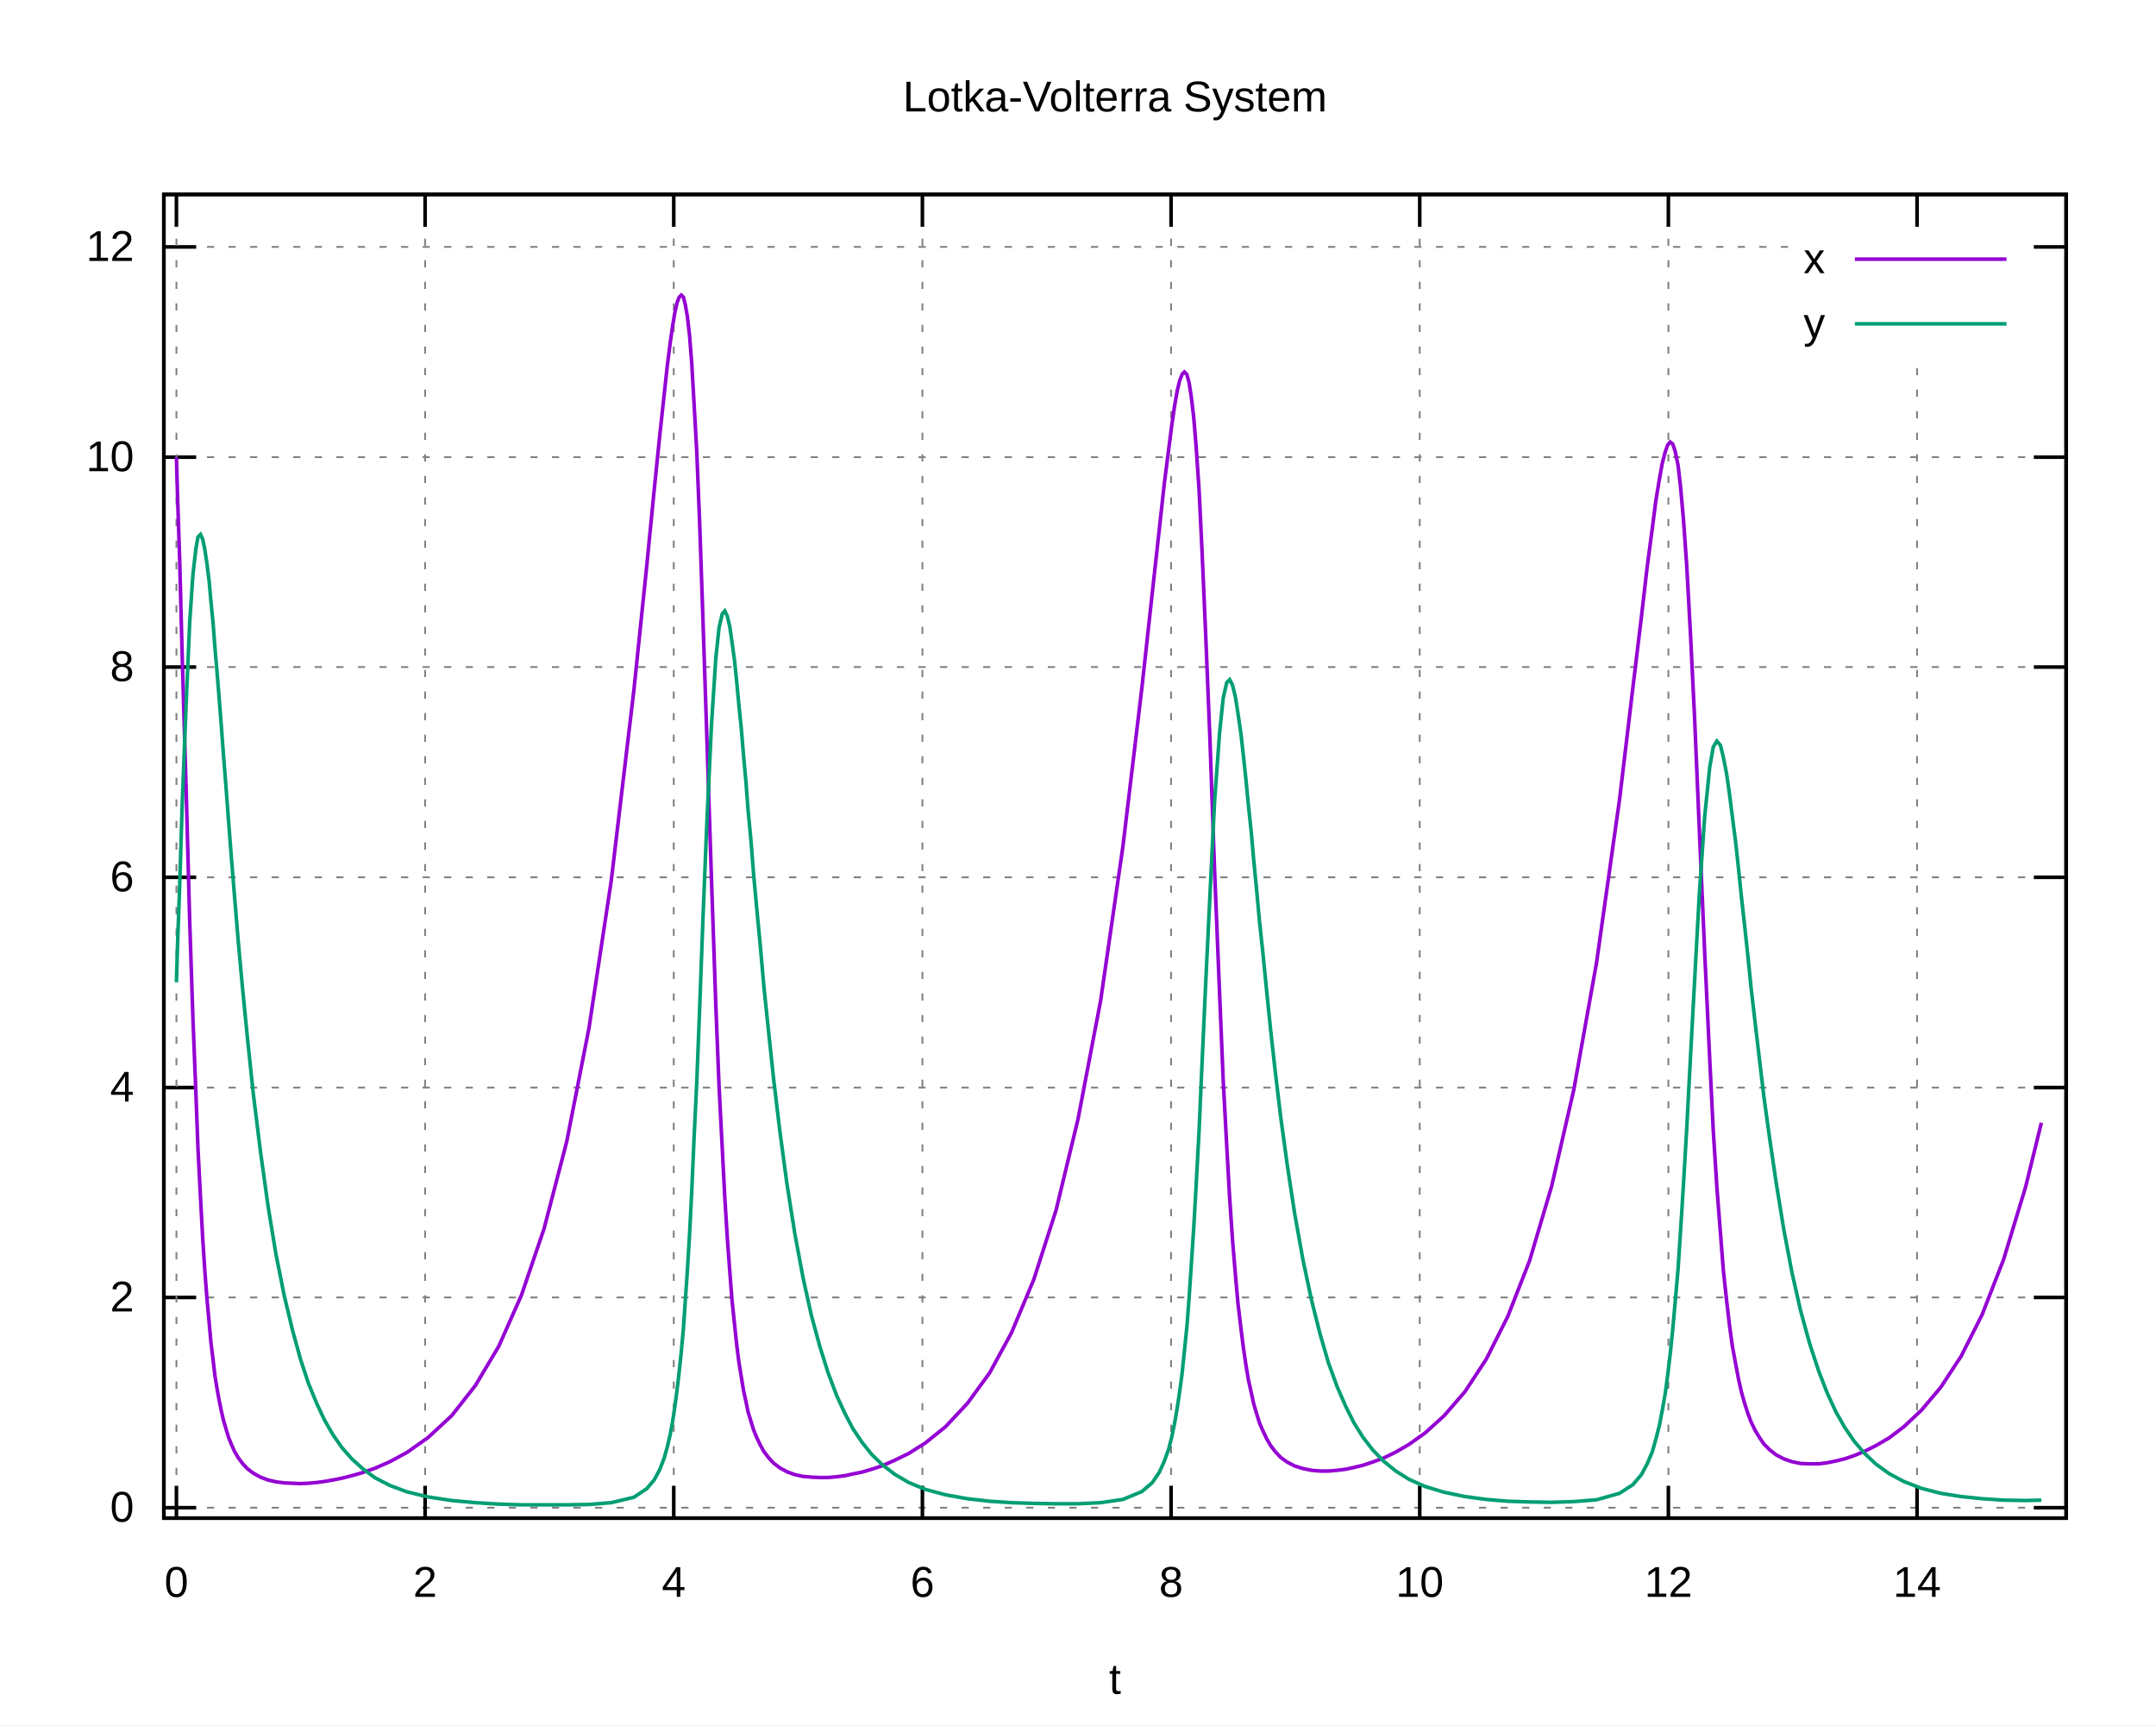
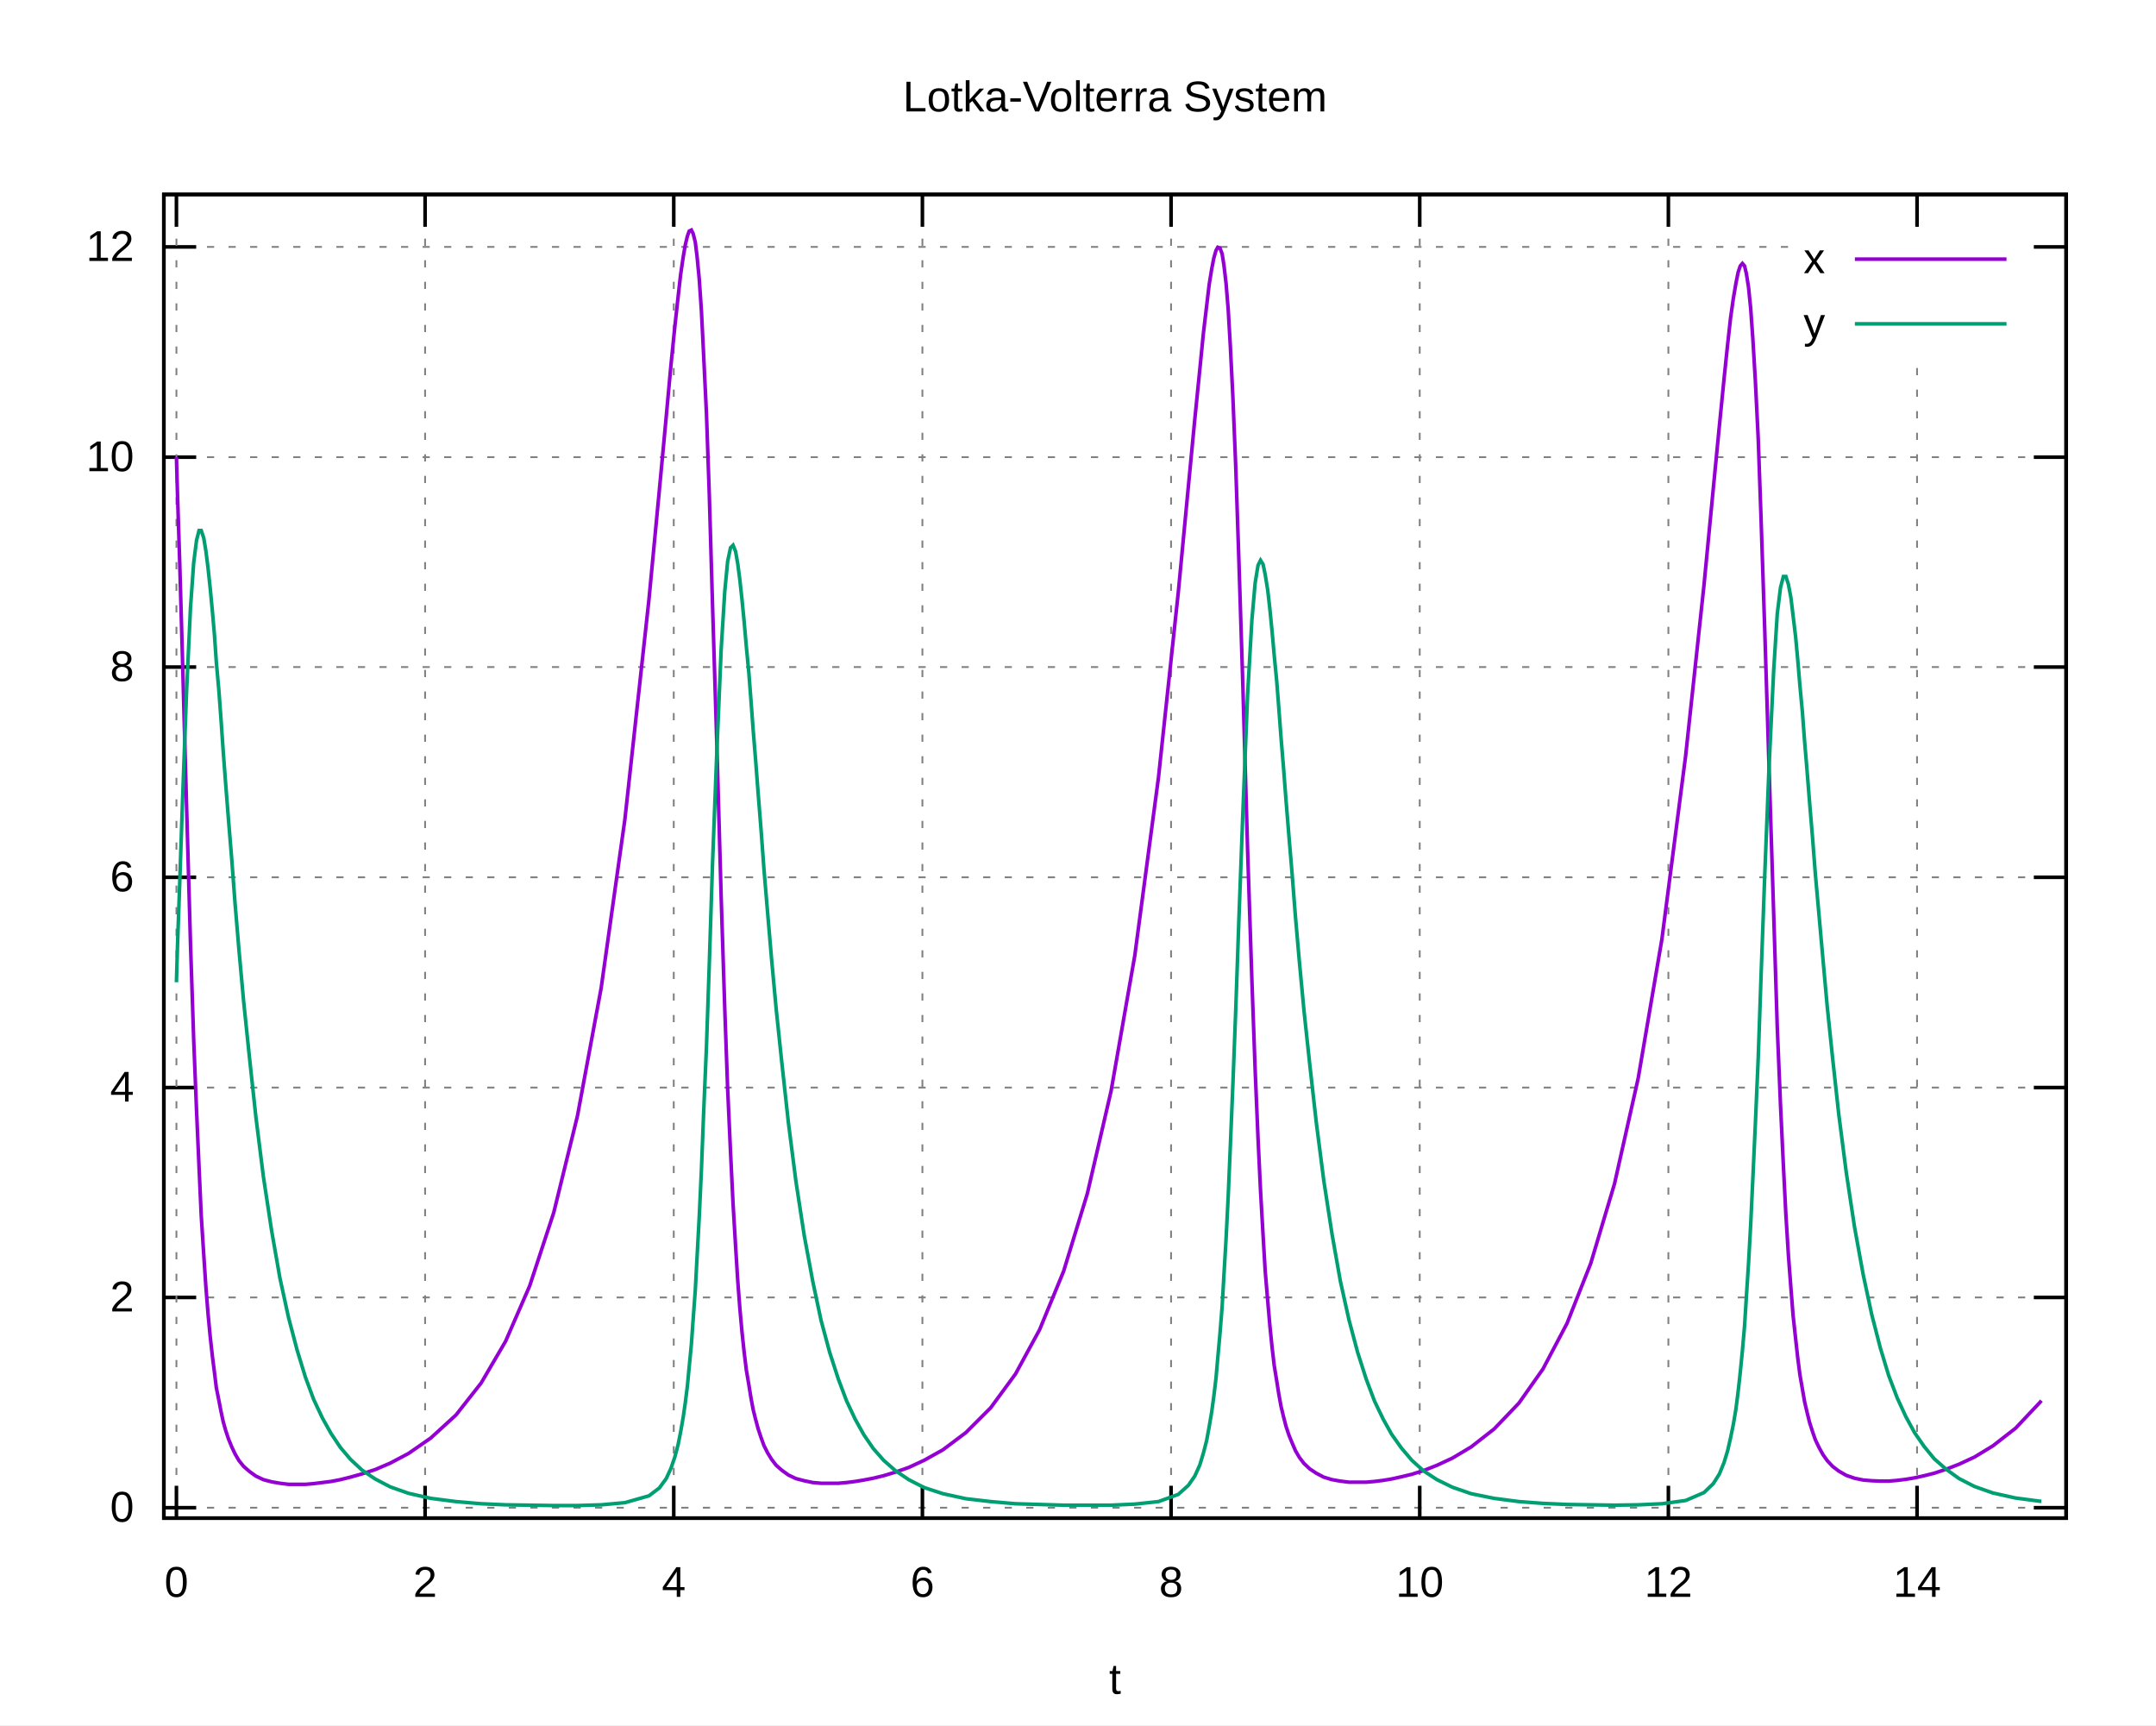
<svg xmlns="http://www.w3.org/2000/svg" xmlns:xlink="http://www.w3.org/1999/xlink" width="600" height="480" viewBox="0 0 600 480">
  <g id="gnuplot_canvas">
    <rect x="0" y="0" width="600" height="480" fill="#ffffff" />
    <defs>
      <circle id="gpDot" r="0.5" stroke-width="0.5" stroke="currentColor" />
      <path id="gpPt0" stroke-width="0.222" stroke="currentColor" d="M-1,0 h2 M0,-1 v2" />
      <path id="gpPt1" stroke-width="0.222" stroke="currentColor" d="M-1,-1 L1,1 M1,-1 L-1,1" />
      <path id="gpPt2" stroke-width="0.222" stroke="currentColor" d="M-1,0 L1,0 M0,-1 L0,1 M-1,-1 L1,1 M-1,1 L1,-1" />
      <rect id="gpPt3" stroke-width="0.222" stroke="currentColor" x="-1" y="-1" width="2" height="2" />
      <rect id="gpPt4" stroke-width="0.222" stroke="currentColor" fill="currentColor" x="-1" y="-1" width="2" height="2" />
      <circle id="gpPt5" stroke-width="0.222" stroke="currentColor" cx="0" cy="0" r="1" />
      <use xlink:href="#gpPt5" id="gpPt6" fill="currentColor" stroke="none" />
      <path id="gpPt7" stroke-width="0.222" stroke="currentColor" d="M0,-1.33 L-1.33,0.67 L1.33,0.67 z" />
      <use xlink:href="#gpPt7" id="gpPt8" fill="currentColor" stroke="none" />
      <use xlink:href="#gpPt7" id="gpPt9" stroke="currentColor" transform="rotate(180)" />
      <use xlink:href="#gpPt9" id="gpPt10" fill="currentColor" stroke="none" />
      <use xlink:href="#gpPt3" id="gpPt11" stroke="currentColor" transform="rotate(45)" />
      <use xlink:href="#gpPt11" id="gpPt12" fill="currentColor" stroke="none" />
      <path id="gpPt13" stroke-width="0.222" stroke="currentColor" d="M0,1.330 L1.265,0.411 L0.782,-1.067 L-0.782,-1.076 L-1.265,0.411 z" />
      <use xlink:href="#gpPt13" id="gpPt14" fill="currentColor" stroke="none" />
      <filter id="textbox" filterUnits="objectBoundingBox" x="0" y="0" height="1" width="1">
        <feFlood flood-color="#FFFFFF" flood-opacity="1" result="bgnd" />
        <feComposite in="SourceGraphic" in2="bgnd" operator="atop" />
      </filter>
      <filter id="greybox" filterUnits="objectBoundingBox" x="0" y="0" height="1" width="1">
        <feFlood flood-color="lightgrey" flood-opacity="1" result="grey" />
        <feComposite in="SourceGraphic" in2="grey" operator="atop" />
      </filter>
    </defs>
    <g fill="none" color="#FFFFFF" stroke="currentColor" stroke-width="1.00" stroke-linecap="butt" stroke-linejoin="miter">
</g>
    <g fill="none" color="black" stroke="currentColor" stroke-width="1.00" stroke-linecap="butt" stroke-linejoin="miter">
</g>
    <g fill="none" color="black" stroke="black" stroke-width="0.50" stroke-linecap="butt" stroke-linejoin="miter">
</g>
    <g fill="none" color="gray" stroke="currentColor" stroke-width="0.50" stroke-linecap="butt" stroke-linejoin="miter">
      <path stroke="gray" stroke-dasharray="2,4" class="gridline" d="M45.6,419.5 L575.0,419.5  " />
    </g>
    <g fill="none" color="gray" stroke="gray" stroke-width="1.00" stroke-linecap="butt" stroke-linejoin="miter">
</g>
    <g fill="none" color="black" stroke="currentColor" stroke-width="1.00" stroke-linecap="butt" stroke-linejoin="miter">
      <path stroke="black" d="M45.6,419.5 L54.6,419.5 M575.0,419.5 L566.0,419.5  " />
      <g transform="translate(37.3,423.4)" stroke="none" fill="black" font-family="Arial" font-size="12.00" text-anchor="end">
        <text>
          <tspan font-family="Arial"> 0</tspan>
        </text>
      </g>
    </g>
    <g fill="none" color="black" stroke="currentColor" stroke-width="1.00" stroke-linecap="butt" stroke-linejoin="miter">
</g>
    <g fill="none" color="black" stroke="black" stroke-width="0.50" stroke-linecap="butt" stroke-linejoin="miter">
</g>
    <g fill="none" color="gray" stroke="currentColor" stroke-width="0.50" stroke-linecap="butt" stroke-linejoin="miter">
      <path stroke="gray" stroke-dasharray="2,4" class="gridline" d="M45.6,361.0 L575.0,361.0  " />
    </g>
    <g fill="none" color="gray" stroke="gray" stroke-width="1.00" stroke-linecap="butt" stroke-linejoin="miter">
</g>
    <g fill="none" color="black" stroke="currentColor" stroke-width="1.00" stroke-linecap="butt" stroke-linejoin="miter">
      <path stroke="black" d="M45.6,361.0 L54.6,361.0 M575.0,361.0 L566.0,361.0  " />
      <g transform="translate(37.3,364.9)" stroke="none" fill="black" font-family="Arial" font-size="12.00" text-anchor="end">
        <text>
          <tspan font-family="Arial"> 2</tspan>
        </text>
      </g>
    </g>
    <g fill="none" color="black" stroke="currentColor" stroke-width="1.00" stroke-linecap="butt" stroke-linejoin="miter">
</g>
    <g fill="none" color="black" stroke="black" stroke-width="0.50" stroke-linecap="butt" stroke-linejoin="miter">
</g>
    <g fill="none" color="gray" stroke="currentColor" stroke-width="0.50" stroke-linecap="butt" stroke-linejoin="miter">
      <path stroke="gray" stroke-dasharray="2,4" class="gridline" d="M45.6,302.6 L575.0,302.6  " />
    </g>
    <g fill="none" color="gray" stroke="gray" stroke-width="1.00" stroke-linecap="butt" stroke-linejoin="miter">
</g>
    <g fill="none" color="black" stroke="currentColor" stroke-width="1.00" stroke-linecap="butt" stroke-linejoin="miter">
      <path stroke="black" d="M45.6,302.6 L54.6,302.6 M575.0,302.6 L566.0,302.6  " />
      <g transform="translate(37.3,306.5)" stroke="none" fill="black" font-family="Arial" font-size="12.00" text-anchor="end">
        <text>
          <tspan font-family="Arial"> 4</tspan>
        </text>
      </g>
    </g>
    <g fill="none" color="black" stroke="currentColor" stroke-width="1.00" stroke-linecap="butt" stroke-linejoin="miter">
</g>
    <g fill="none" color="black" stroke="black" stroke-width="0.50" stroke-linecap="butt" stroke-linejoin="miter">
</g>
    <g fill="none" color="gray" stroke="currentColor" stroke-width="0.50" stroke-linecap="butt" stroke-linejoin="miter">
      <path stroke="gray" stroke-dasharray="2,4" class="gridline" d="M45.6,244.1 L575.0,244.1  " />
    </g>
    <g fill="none" color="gray" stroke="gray" stroke-width="1.00" stroke-linecap="butt" stroke-linejoin="miter">
</g>
    <g fill="none" color="black" stroke="currentColor" stroke-width="1.00" stroke-linecap="butt" stroke-linejoin="miter">
      <path stroke="black" d="M45.6,244.1 L54.6,244.1 M575.0,244.1 L566.0,244.1  " />
      <g transform="translate(37.3,248.0)" stroke="none" fill="black" font-family="Arial" font-size="12.00" text-anchor="end">
        <text>
          <tspan font-family="Arial"> 6</tspan>
        </text>
      </g>
    </g>
    <g fill="none" color="black" stroke="currentColor" stroke-width="1.00" stroke-linecap="butt" stroke-linejoin="miter">
</g>
    <g fill="none" color="black" stroke="black" stroke-width="0.50" stroke-linecap="butt" stroke-linejoin="miter">
</g>
    <g fill="none" color="gray" stroke="currentColor" stroke-width="0.50" stroke-linecap="butt" stroke-linejoin="miter">
      <path stroke="gray" stroke-dasharray="2,4" class="gridline" d="M45.6,185.6 L575.0,185.6  " />
    </g>
    <g fill="none" color="gray" stroke="gray" stroke-width="1.00" stroke-linecap="butt" stroke-linejoin="miter">
</g>
    <g fill="none" color="black" stroke="currentColor" stroke-width="1.00" stroke-linecap="butt" stroke-linejoin="miter">
      <path stroke="black" d="M45.6,185.6 L54.6,185.6 M575.0,185.6 L566.0,185.6  " />
      <g transform="translate(37.3,189.5)" stroke="none" fill="black" font-family="Arial" font-size="12.00" text-anchor="end">
        <text>
          <tspan font-family="Arial"> 8</tspan>
        </text>
      </g>
    </g>
    <g fill="none" color="black" stroke="currentColor" stroke-width="1.00" stroke-linecap="butt" stroke-linejoin="miter">
</g>
    <g fill="none" color="black" stroke="black" stroke-width="0.50" stroke-linecap="butt" stroke-linejoin="miter">
</g>
    <g fill="none" color="gray" stroke="currentColor" stroke-width="0.50" stroke-linecap="butt" stroke-linejoin="miter">
      <path stroke="gray" stroke-dasharray="2,4" class="gridline" d="M45.6,127.2 L575.0,127.2  " />
    </g>
    <g fill="none" color="gray" stroke="gray" stroke-width="1.00" stroke-linecap="butt" stroke-linejoin="miter">
</g>
    <g fill="none" color="black" stroke="currentColor" stroke-width="1.00" stroke-linecap="butt" stroke-linejoin="miter">
      <path stroke="black" d="M45.6,127.2 L54.6,127.2 M575.0,127.2 L566.0,127.2  " />
      <g transform="translate(37.3,131.1)" stroke="none" fill="black" font-family="Arial" font-size="12.00" text-anchor="end">
        <text>
          <tspan font-family="Arial"> 10</tspan>
        </text>
      </g>
    </g>
    <g fill="none" color="black" stroke="currentColor" stroke-width="1.00" stroke-linecap="butt" stroke-linejoin="miter">
</g>
    <g fill="none" color="black" stroke="black" stroke-width="0.50" stroke-linecap="butt" stroke-linejoin="miter">
</g>
    <g fill="none" color="gray" stroke="currentColor" stroke-width="0.50" stroke-linecap="butt" stroke-linejoin="miter">
      <path stroke="gray" stroke-dasharray="2,4" class="gridline" d="M45.6,68.7 L499.6,68.7 M566.7,68.7 L575.0,68.7  " />
    </g>
    <g fill="none" color="gray" stroke="gray" stroke-width="1.00" stroke-linecap="butt" stroke-linejoin="miter">
</g>
    <g fill="none" color="black" stroke="currentColor" stroke-width="1.00" stroke-linecap="butt" stroke-linejoin="miter">
      <path stroke="black" d="M45.6,68.7 L54.6,68.7 M575.0,68.7 L566.0,68.7  " />
      <g transform="translate(37.3,72.6)" stroke="none" fill="black" font-family="Arial" font-size="12.00" text-anchor="end">
        <text>
          <tspan font-family="Arial"> 12</tspan>
        </text>
      </g>
    </g>
    <g fill="none" color="black" stroke="currentColor" stroke-width="1.00" stroke-linecap="butt" stroke-linejoin="miter">
</g>
    <g fill="none" color="black" stroke="black" stroke-width="0.50" stroke-linecap="butt" stroke-linejoin="miter">
</g>
    <g fill="none" color="gray" stroke="currentColor" stroke-width="0.50" stroke-linecap="butt" stroke-linejoin="miter">
      <path stroke="gray" stroke-dasharray="2,4" class="gridline" d="M49.1,422.4 L49.1,54.1  " />
    </g>
    <g fill="none" color="gray" stroke="gray" stroke-width="1.00" stroke-linecap="butt" stroke-linejoin="miter">
</g>
    <g fill="none" color="black" stroke="currentColor" stroke-width="1.00" stroke-linecap="butt" stroke-linejoin="miter">
      <path stroke="black" d="M49.1,422.4 L49.1,413.4 M49.1,54.1 L49.1,63.1  " />
      <g transform="translate(49.1,444.3)" stroke="none" fill="black" font-family="Arial" font-size="12.00" text-anchor="middle">
        <text>
          <tspan font-family="Arial"> 0</tspan>
        </text>
      </g>
    </g>
    <g fill="none" color="black" stroke="currentColor" stroke-width="1.00" stroke-linecap="butt" stroke-linejoin="miter">
</g>
    <g fill="none" color="black" stroke="black" stroke-width="0.50" stroke-linecap="butt" stroke-linejoin="miter">
</g>
    <g fill="none" color="gray" stroke="currentColor" stroke-width="0.50" stroke-linecap="butt" stroke-linejoin="miter">
      <path stroke="gray" stroke-dasharray="2,4" class="gridline" d="M118.3,422.4 L118.3,54.1  " />
    </g>
    <g fill="none" color="gray" stroke="gray" stroke-width="1.00" stroke-linecap="butt" stroke-linejoin="miter">
</g>
    <g fill="none" color="black" stroke="currentColor" stroke-width="1.00" stroke-linecap="butt" stroke-linejoin="miter">
      <path stroke="black" d="M118.3,422.4 L118.3,413.4 M118.3,54.1 L118.3,63.1  " />
      <g transform="translate(118.3,444.3)" stroke="none" fill="black" font-family="Arial" font-size="12.00" text-anchor="middle">
        <text>
          <tspan font-family="Arial"> 2</tspan>
        </text>
      </g>
    </g>
    <g fill="none" color="black" stroke="currentColor" stroke-width="1.00" stroke-linecap="butt" stroke-linejoin="miter">
</g>
    <g fill="none" color="black" stroke="black" stroke-width="0.50" stroke-linecap="butt" stroke-linejoin="miter">
</g>
    <g fill="none" color="gray" stroke="currentColor" stroke-width="0.50" stroke-linecap="butt" stroke-linejoin="miter">
      <path stroke="gray" stroke-dasharray="2,4" class="gridline" d="M187.5,422.4 L187.5,54.1  " />
    </g>
    <g fill="none" color="gray" stroke="gray" stroke-width="1.00" stroke-linecap="butt" stroke-linejoin="miter">
</g>
    <g fill="none" color="black" stroke="currentColor" stroke-width="1.00" stroke-linecap="butt" stroke-linejoin="miter">
      <path stroke="black" d="M187.5,422.4 L187.5,413.4 M187.5,54.1 L187.5,63.1  " />
      <g transform="translate(187.5,444.3)" stroke="none" fill="black" font-family="Arial" font-size="12.00" text-anchor="middle">
        <text>
          <tspan font-family="Arial"> 4</tspan>
        </text>
      </g>
    </g>
    <g fill="none" color="black" stroke="currentColor" stroke-width="1.00" stroke-linecap="butt" stroke-linejoin="miter">
</g>
    <g fill="none" color="black" stroke="black" stroke-width="0.50" stroke-linecap="butt" stroke-linejoin="miter">
</g>
    <g fill="none" color="gray" stroke="currentColor" stroke-width="0.50" stroke-linecap="butt" stroke-linejoin="miter">
      <path stroke="gray" stroke-dasharray="2,4" class="gridline" d="M256.7,422.4 L256.7,54.1  " />
    </g>
    <g fill="none" color="gray" stroke="gray" stroke-width="1.00" stroke-linecap="butt" stroke-linejoin="miter">
</g>
    <g fill="none" color="black" stroke="currentColor" stroke-width="1.00" stroke-linecap="butt" stroke-linejoin="miter">
      <path stroke="black" d="M256.7,422.4 L256.7,413.4 M256.7,54.1 L256.7,63.1  " />
      <g transform="translate(256.7,444.3)" stroke="none" fill="black" font-family="Arial" font-size="12.00" text-anchor="middle">
        <text>
          <tspan font-family="Arial"> 6</tspan>
        </text>
      </g>
    </g>
    <g fill="none" color="black" stroke="currentColor" stroke-width="1.00" stroke-linecap="butt" stroke-linejoin="miter">
</g>
    <g fill="none" color="black" stroke="black" stroke-width="0.50" stroke-linecap="butt" stroke-linejoin="miter">
</g>
    <g fill="none" color="gray" stroke="currentColor" stroke-width="0.50" stroke-linecap="butt" stroke-linejoin="miter">
      <path stroke="gray" stroke-dasharray="2,4" class="gridline" d="M325.9,422.4 L325.9,54.1  " />
    </g>
    <g fill="none" color="gray" stroke="gray" stroke-width="1.00" stroke-linecap="butt" stroke-linejoin="miter">
</g>
    <g fill="none" color="black" stroke="currentColor" stroke-width="1.00" stroke-linecap="butt" stroke-linejoin="miter">
      <path stroke="black" d="M325.9,422.4 L325.9,413.4 M325.9,54.1 L325.9,63.1  " />
      <g transform="translate(325.9,444.3)" stroke="none" fill="black" font-family="Arial" font-size="12.00" text-anchor="middle">
        <text>
          <tspan font-family="Arial"> 8</tspan>
        </text>
      </g>
    </g>
    <g fill="none" color="black" stroke="currentColor" stroke-width="1.00" stroke-linecap="butt" stroke-linejoin="miter">
</g>
    <g fill="none" color="black" stroke="black" stroke-width="0.50" stroke-linecap="butt" stroke-linejoin="miter">
</g>
    <g fill="none" color="gray" stroke="currentColor" stroke-width="0.50" stroke-linecap="butt" stroke-linejoin="miter">
      <path stroke="gray" stroke-dasharray="2,4" class="gridline" d="M395.1,422.4 L395.1,54.1  " />
    </g>
    <g fill="none" color="gray" stroke="gray" stroke-width="1.00" stroke-linecap="butt" stroke-linejoin="miter">
</g>
    <g fill="none" color="black" stroke="currentColor" stroke-width="1.00" stroke-linecap="butt" stroke-linejoin="miter">
      <path stroke="black" d="M395.1,422.4 L395.1,413.4 M395.1,54.1 L395.1,63.1  " />
      <g transform="translate(395.1,444.3)" stroke="none" fill="black" font-family="Arial" font-size="12.00" text-anchor="middle">
        <text>
          <tspan font-family="Arial"> 10</tspan>
        </text>
      </g>
    </g>
    <g fill="none" color="black" stroke="currentColor" stroke-width="1.00" stroke-linecap="butt" stroke-linejoin="miter">
</g>
    <g fill="none" color="black" stroke="black" stroke-width="0.50" stroke-linecap="butt" stroke-linejoin="miter">
</g>
    <g fill="none" color="gray" stroke="currentColor" stroke-width="0.50" stroke-linecap="butt" stroke-linejoin="miter">
      <path stroke="gray" stroke-dasharray="2,4" class="gridline" d="M464.3,422.4 L464.3,54.1  " />
    </g>
    <g fill="none" color="gray" stroke="gray" stroke-width="1.00" stroke-linecap="butt" stroke-linejoin="miter">
</g>
    <g fill="none" color="black" stroke="currentColor" stroke-width="1.00" stroke-linecap="butt" stroke-linejoin="miter">
      <path stroke="black" d="M464.3,422.4 L464.3,413.4 M464.3,54.1 L464.3,63.1  " />
      <g transform="translate(464.3,444.3)" stroke="none" fill="black" font-family="Arial" font-size="12.00" text-anchor="middle">
        <text>
          <tspan font-family="Arial"> 12</tspan>
        </text>
      </g>
    </g>
    <g fill="none" color="black" stroke="currentColor" stroke-width="1.00" stroke-linecap="butt" stroke-linejoin="miter">
</g>
    <g fill="none" color="black" stroke="black" stroke-width="0.50" stroke-linecap="butt" stroke-linejoin="miter">
</g>
    <g fill="none" color="gray" stroke="currentColor" stroke-width="0.50" stroke-linecap="butt" stroke-linejoin="miter">
      <path stroke="gray" stroke-dasharray="2,4" class="gridline" d="M533.5,422.4 L533.5,99.1 M533.5,63.1 L533.5,54.1  " />
    </g>
    <g fill="none" color="gray" stroke="gray" stroke-width="1.00" stroke-linecap="butt" stroke-linejoin="miter">
</g>
    <g fill="none" color="black" stroke="currentColor" stroke-width="1.00" stroke-linecap="butt" stroke-linejoin="miter">
      <path stroke="black" d="M533.5,422.4 L533.5,413.4 M533.5,54.1 L533.5,63.1  " />
      <g transform="translate(533.5,444.3)" stroke="none" fill="black" font-family="Arial" font-size="12.00" text-anchor="middle">
        <text>
          <tspan font-family="Arial"> 14</tspan>
        </text>
      </g>
    </g>
    <g fill="none" color="black" stroke="currentColor" stroke-width="1.00" stroke-linecap="butt" stroke-linejoin="miter">
</g>
    <g fill="none" color="black" stroke="currentColor" stroke-width="1.00" stroke-linecap="butt" stroke-linejoin="miter">
      <path stroke="black" d="M45.6,54.1 L45.6,422.4 L575.0,422.4 L575.0,54.1 L45.6,54.1 Z  " />
    </g>
    <g fill="none" color="black" stroke="currentColor" stroke-width="1.00" stroke-linecap="butt" stroke-linejoin="miter">
      <g transform="translate(10.0,238.3) rotate(270)" stroke="none" fill="black" font-family="Arial" font-size="12.00" text-anchor="middle">
        <text />
      </g>
    </g>
    <g fill="none" color="black" stroke="currentColor" stroke-width="1.00" stroke-linecap="butt" stroke-linejoin="miter">
      <g transform="translate(310.3,471.3)" stroke="none" fill="black" font-family="Arial" font-size="12.00" text-anchor="middle">
        <text>
          <tspan font-family="Arial">t </tspan>
        </text>
      </g>
    </g>
    <g fill="none" color="black" stroke="currentColor" stroke-width="1.00" stroke-linecap="butt" stroke-linejoin="miter">
      <g transform="translate(310.3,31.0)" stroke="none" fill="black" font-family="Arial" font-size="12.00" text-anchor="middle">
        <text>
          <tspan font-family="Arial">Lotka-Volterra System</tspan>
        </text>
      </g>
    </g>
    <g fill="none" color="black" stroke="currentColor" stroke-width="1.00" stroke-linecap="butt" stroke-linejoin="miter">
</g>
    <g id="gnuplot_plot_1">
      <g fill="none" color="black" stroke="currentColor" stroke-width="1.00" stroke-linecap="butt" stroke-linejoin="miter">
        <g transform="translate(507.9,76.0)" stroke="none" fill="black" font-family="Arial" font-size="12.00" text-anchor="end">
          <text>
            <tspan font-family="Arial">x</tspan>
          </text>
        </g>
      </g>
      <g fill="none" color="black" stroke="currentColor" stroke-width="1.00" stroke-linecap="butt" stroke-linejoin="miter">
-         <path stroke="rgb(148,   0, 211)" d="M516.2,72.1 L558.4,72.1 M49.1,127.2 L49.4,137.8 L50.0,155.7 L50.7,182.3 L51.8,219.6 L52.8,256.6   L53.7,283.7 L54.5,303.7 L55.1,319.7 L55.8,333.2 L56.4,344.4 L57.0,353.6 L57.6,361.4 L58.2,367.9   L58.7,373.5 L59.3,378.4 L59.8,382.7 L60.4,386.4 L61.0,389.7 L61.6,392.6 L62.2,395.2 L62.9,397.6   L63.6,399.9 L64.4,401.9 L65.3,403.9 L66.3,405.6 L67.5,407.2 L68.9,408.7 L70.5,409.9 L72.5,411.0   L74.6,411.8 L76.8,412.3 L79.1,412.6 L81.4,412.7 L83.6,412.8 L85.8,412.7 L88.1,412.5 L90.3,412.2   L92.6,411.8 L95.1,411.3 L97.9,410.6 L101.0,409.7 L104.4,408.5 L108.5,406.7 L113.3,404.1 L119.1,400.0   L125.7,393.9 L132.3,385.5 L138.8,374.6 L145.1,360.4 L151.4,341.9 L157.7,317.7 L163.9,286.1 L170.1,245.1   L176.4,192.1 L180.0,157.3 L182.1,135.9 L183.6,121.2 L184.8,110.1 L185.7,101.8 L186.5,95.5 L187.2,90.6   L187.8,87.0 L188.4,84.3 L189.0,82.7 L189.6,82.1 L190.2,82.7 L190.7,84.7 L191.3,88.1 L191.9,93.4   L192.5,101.0 L193.1,111.4 L193.9,125.6 L194.7,145.3 L195.6,171.6 L196.7,204.8 L198.0,244.7 L199.2,279.5   L200.1,302.1 L201.0,319.5 L201.7,333.1 L202.4,344.4 L203.1,353.8 L203.7,361.7 L204.4,368.3 L205.0,374.0   L205.6,378.8 L206.3,383.1 L206.9,386.8 L207.6,390.0 L208.2,392.9 L209.0,395.5 L209.7,397.8 L210.6,400.0   L211.6,402.1 L212.6,403.9 L213.9,405.6 L215.3,407.1 L217.0,408.4 L219.0,409.5 L221.2,410.3 L223.5,410.8   L225.8,411.0 L228.2,411.1 L230.5,411.1 L232.8,410.9 L235.1,410.6 L237.4,410.1 L239.9,409.6 L242.6,408.8   L245.6,407.8 L249.0,406.3 L252.9,404.4 L257.5,401.5 L263.1,397.0 L269.2,390.5 L275.4,382.0 L281.5,370.8   L287.7,356.0 L293.9,336.7 L300.0,311.4 L306.3,278.4 L312.5,235.5 L317.8,191.2 L320.7,164.7 L322.6,147.5   L324.0,134.7 L325.2,125.3 L326.1,118.3 L326.9,112.8 L327.6,108.8 L328.3,105.9 L329.0,104.1 L329.6,103.5   L330.3,104.2 L330.9,106.4 L331.5,110.2 L332.2,116.1 L332.9,124.6 L333.7,136.4 L334.5,152.9 L335.5,175.8   L336.7,205.2 L338.0,242.0 L339.4,276.4 L340.4,300.4 L341.4,319.0 L342.2,333.2 L343.0,345.0 L343.8,354.6   L344.5,362.5 L345.3,369.2 L346.0,374.8 L346.7,379.6 L347.4,383.8 L348.2,387.4 L348.9,390.6 L349.7,393.3   L350.5,395.9 L351.5,398.2 L352.5,400.3 L353.6,402.2 L354.9,403.9 L356.4,405.5 L358.2,406.8 L360.3,407.9   L362.6,408.6 L365.0,409.1 L367.4,409.3 L369.7,409.3 L372.1,409.1 L374.5,408.8 L376.8,408.3 L379.3,407.7   L382.0,406.8 L385.0,405.7 L388.3,404.1 L392.1,401.9 L396.6,398.7 L401.9,393.9 L407.7,387.2 L413.6,378.2   L419.6,366.3 L425.7,350.7 L431.8,330.1 L438.0,303.1 L444.3,267.9 L450.7,222.5 L454.4,191.5 L456.8,171.6   L458.4,157.7 L459.8,147.2 L460.8,139.4 L461.8,133.3 L462.6,128.9 L463.4,125.8 L464.1,123.8 L464.8,123.0   L465.5,123.5 L466.2,125.6 L467.0,129.5 L467.7,135.6 L468.5,144.6 L469.4,157.3 L470.4,175.5 L471.6,199.9   L472.9,230.5 L474.4,265.0 L475.8,294.6 L476.8,314.8 L477.8,330.4 L478.8,343.2 L479.6,353.5 L480.5,361.8   L481.3,368.7 L482.1,374.5 L483.0,379.4 L483.8,383.6 L484.6,387.2 L485.5,390.4 L486.4,393.2 L487.3,395.6   L488.4,397.9 L489.6,399.9 L490.9,401.8 L492.5,403.4 L494.3,404.8 L496.4,405.9 L498.7,406.7 L501.1,407.2   L503.6,407.3 L506.1,407.3 L508.5,407.0 L510.9,406.5 L513.4,405.9 L516.0,405.0 L518.9,403.8 L522.1,402.2   L525.7,400.1 L529.8,397.0 L534.7,392.4 L540.1,386.0 L545.8,377.3 L551.6,365.8 L557.6,350.4 L563.7,330.3   L568.1,312.4  " />
+         <path stroke="rgb(148,   0, 211)" d="M516.2,72.1 L558.4,72.1 M49.1,127.2 L49.4,137.7 L50.0,156.1 L50.8,183.8 L51.9,223.5 L53.0,262.1   L53.9,289.2 L54.7,309.1 L55.4,324.9 L56.0,338.2 L56.7,349.1 L57.3,358.1 L57.9,365.6 L58.5,371.9   L59.1,377.3 L59.7,382.0 L60.2,386.1 L60.9,389.6 L61.5,392.7 L62.1,395.5 L62.8,398.0 L63.6,400.4   L64.5,402.6 L65.4,404.5 L66.5,406.4 L67.8,408.0 L69.4,409.4 L71.2,410.7 L73.3,411.7 L75.6,412.3   L77.9,412.7 L80.3,413.0 L82.7,413.0 L85.0,413.0 L87.3,412.8 L89.7,412.5 L92.1,412.2 L94.7,411.7   L97.5,411.0 L100.7,410.1 L104.4,408.9 L108.6,407.1 L113.7,404.4 L119.9,400.1 L126.9,393.7 L133.9,384.8   L140.7,373.2 L147.4,357.8 L154.1,337.4 L160.7,310.5 L167.3,274.9 L173.9,228.0 L180.6,166.8 L183.5,136.3   L185.4,116.0 L186.7,101.8 L187.8,90.9 L188.7,82.7 L189.4,76.5 L190.1,71.7 L190.7,68.2 L191.3,65.7   L191.8,64.3 L192.4,64.0 L192.9,65.0 L193.5,67.4 L194.0,71.5 L194.6,77.7 L195.2,86.5 L195.8,98.5   L196.6,115.0 L197.4,137.9 L198.3,168.6 L199.5,207.5 L200.7,249.8 L201.7,280.8 L202.5,303.0 L203.3,320.5   L204.0,334.9 L204.7,346.6 L205.3,356.2 L205.9,364.1 L206.5,370.7 L207.1,376.3 L207.7,381.2 L208.4,385.3   L209.0,389.0 L209.6,392.2 L210.3,395.0 L211.0,397.6 L211.8,400.0 L212.6,402.2 L213.6,404.2 L214.7,406.0   L216.0,407.7 L217.6,409.1 L219.4,410.4 L221.5,411.4 L223.8,412.0 L226.2,412.5 L228.5,412.7 L230.9,412.7   L233.3,412.7 L235.6,412.5 L238.0,412.2 L240.4,411.8 L243.0,411.3 L245.9,410.6 L249.2,409.6 L252.9,408.3   L257.2,406.3 L262.4,403.4 L268.8,398.6 L275.7,391.7 L282.6,382.3 L289.3,370.0 L296.0,353.7 L302.6,332.1   L309.2,303.6 L315.8,265.9 L322.4,216.3 L327.9,164.9 L330.7,135.5 L332.5,116.7 L333.9,102.8 L334.9,92.7   L335.8,85.1 L336.5,79.2 L337.2,74.9 L337.8,71.8 L338.4,69.7 L338.9,68.8 L339.5,69.0 L340.1,70.6   L340.6,73.7 L341.2,78.8 L341.8,86.1 L342.4,96.4 L343.1,110.4 L343.9,129.9 L344.8,156.8 L345.9,191.5   L347.2,236.6 L348.4,273.0 L349.3,297.7 L350.1,316.7 L350.8,331.4 L351.5,343.6 L352.1,353.7 L352.8,362.0   L353.4,368.9 L354.0,374.8 L354.6,379.9 L355.3,384.2 L355.9,388.0 L356.5,391.3 L357.2,394.2 L357.9,396.9   L358.7,399.3 L359.6,401.5 L360.5,403.6 L361.6,405.5 L362.9,407.2 L364.5,408.7 L366.3,409.9 L368.4,411.0   L370.7,411.7 L373.0,412.1 L375.4,412.4 L377.8,412.4 L380.2,412.4 L382.5,412.2 L384.9,411.9 L387.3,411.5   L390.0,410.9 L392.9,410.2 L396.1,409.2 L399.9,407.7 L404.2,405.7 L409.4,402.6 L415.8,397.6 L422.7,390.4   L429.4,380.9 L436.1,368.2 L442.7,351.5 L449.3,329.4 L455.9,300.0 L462.5,261.3 L469.1,210.3 L474.2,162.9   L476.8,135.9 L478.5,118.4 L479.8,105.3 L480.8,95.7 L481.6,88.5 L482.4,82.9 L483.1,78.8 L483.7,75.8   L484.3,74.0 L484.9,73.3 L485.5,74.0 L486.0,76.1 L486.6,79.9 L487.2,85.8 L487.8,94.2 L488.5,105.9   L489.3,122.0 L490.1,144.6 L491.1,174.8 L492.3,213.1 L493.6,254.2 L494.6,285.8 L495.5,307.4 L496.3,324.2   L497.0,338.0 L497.7,349.2 L498.4,358.4 L499.0,366.0 L499.7,372.4 L500.3,377.8 L500.9,382.5 L501.6,386.5   L502.2,390.0 L502.9,393.0 L503.6,395.8 L504.4,398.3 L505.2,400.6 L506.2,402.7 L507.3,404.7 L508.5,406.4   L510.0,408.0 L511.7,409.3 L513.8,410.5 L516.1,411.3 L518.5,411.8 L520.9,412.0 L523.3,412.1 L525.6,412.1   L528.0,411.9 L530.4,411.6 L532.8,411.2 L535.5,410.6 L538.3,409.9 L541.6,408.8 L545.2,407.4 L549.5,405.4   L554.6,402.3 L560.9,397.4 L567.7,390.2 L568.1,389.7  " />
      </g>
    </g>
    <g id="gnuplot_plot_2">
      <g fill="none" color="black" stroke="currentColor" stroke-width="1.00" stroke-linecap="butt" stroke-linejoin="miter">
        <g transform="translate(507.9,94.0)" stroke="none" fill="black" font-family="Arial" font-size="12.00" text-anchor="end">
          <text>
            <tspan font-family="Arial">y</tspan>
          </text>
        </g>
      </g>
      <g fill="none" color="black" stroke="currentColor" stroke-width="1.00" stroke-linecap="butt" stroke-linejoin="miter">
-         <path stroke="rgb(  0, 158, 115)" d="M516.2,90.1 L558.4,90.1 M49.1,273.3 L49.4,263.0 L50.0,246.5 L50.7,224.0 L51.8,196.0 L52.8,173.0   L53.7,159.8 L54.5,152.8 L55.1,149.4 L55.8,148.7 L56.4,150.0 L57.0,152.9 L57.6,156.9 L58.2,161.7   L58.7,167.3 L59.3,173.4 L59.8,180.0 L60.4,187.0 L61.0,194.4 L61.6,202.1 L62.2,210.2 L62.9,219.0   L63.6,228.4 L64.4,238.7 L65.3,249.8 L66.3,261.9 L67.5,275.0 L68.9,289.2 L70.5,304.4 L72.5,320.5   L74.6,335.6 L76.8,349.0 L79.1,360.5 L81.4,370.1 L83.6,378.1 L85.8,384.8 L88.1,390.4 L90.3,395.1   L92.6,399.1 L95.1,402.7 L97.9,405.9 L101.0,408.7 L104.4,411.2 L108.5,413.3 L113.3,415.1 L119.1,416.5   L125.7,417.5 L132.3,418.1 L138.8,418.5 L145.1,418.7 L151.4,418.7 L157.7,418.7 L163.9,418.6 L170.1,418.1   L176.4,416.6 L180.0,414.2 L182.1,411.7 L183.6,408.9 L184.8,405.8 L185.7,402.6 L186.5,399.2 L187.2,395.4   L187.8,391.4 L188.4,386.9 L189.0,381.8 L189.6,376.1 L190.2,369.5 L190.7,362.1 L191.3,353.4 L191.9,343.4   L192.5,331.7 L193.1,317.8 L193.9,301.2 L194.7,280.8 L195.6,256.3 L196.7,229.2 L198.0,201.7 L199.2,183.2   L200.1,174.7 L201.0,170.8 L201.7,170.0 L202.4,171.4 L203.1,174.4 L203.7,178.6 L204.4,183.7 L205.0,189.5   L205.6,195.9 L206.3,202.7 L206.9,210.0 L207.6,217.6 L208.2,225.6 L209.0,234.0 L209.7,243.0 L210.6,252.8   L211.6,263.3 L212.6,274.7 L213.9,287.1 L215.3,300.3 L217.0,314.5 L219.0,329.4 L221.2,343.3 L223.5,355.6   L225.8,366.0 L228.2,374.8 L230.5,382.1 L232.8,388.2 L235.1,393.2 L237.4,397.6 L239.9,401.3 L242.6,404.7   L245.6,407.6 L249.0,410.2 L252.9,412.5 L257.5,414.4 L263.1,415.9 L269.2,417.0 L275.4,417.7 L281.5,418.1   L287.7,418.3 L293.9,418.4 L300.0,418.4 L306.3,418.1 L312.5,417.2 L317.8,415.0 L320.7,412.5 L322.6,409.7   L324.0,406.6 L325.2,403.3 L326.1,399.8 L326.9,395.9 L327.6,391.8 L328.3,387.2 L329.0,381.9 L329.6,376.0   L330.3,369.2 L330.9,361.4 L331.5,352.4 L332.2,341.8 L332.9,329.4 L333.7,314.5 L334.5,296.4 L335.5,274.3   L336.7,249.5 L338.0,223.2 L339.4,203.9 L340.4,194.3 L341.4,189.9 L342.2,189.1 L343.0,190.6 L343.8,193.9   L344.5,198.4 L345.3,203.8 L346.0,210.0 L346.7,216.6 L347.4,223.8 L348.2,231.4 L348.9,239.3 L349.7,247.5   L350.5,256.3 L351.5,265.6 L352.5,275.7 L353.6,286.5 L354.9,298.2 L356.4,310.7 L358.2,323.9 L360.3,337.7   L362.6,350.5 L365.0,361.8 L367.4,371.3 L369.7,379.2 L372.1,385.8 L374.5,391.3 L376.8,395.9 L379.3,399.9   L382.0,403.4 L385.0,406.5 L388.3,409.2 L392.1,411.6 L396.6,413.6 L401.9,415.2 L407.7,416.4 L413.6,417.2   L419.6,417.7 L425.7,417.9 L431.8,418.0 L438.0,417.8 L444.3,417.3 L450.7,415.5 L454.4,413.1 L456.8,410.3   L458.4,407.3 L459.8,404.0 L460.8,400.5 L461.8,396.6 L462.6,392.4 L463.4,387.9 L464.1,382.7 L464.8,376.8   L465.5,370.0 L466.2,362.2 L467.0,353.0 L467.7,342.3 L468.5,329.5 L469.4,314.1 L470.4,295.0 L471.6,272.8   L472.9,249.0 L474.4,227.2 L475.8,213.5 L476.8,207.8 L477.8,206.2 L478.8,207.4 L479.6,210.7 L480.5,215.3   L481.3,220.9 L482.1,227.2 L483.0,234.2 L483.8,241.5 L484.6,249.3 L485.5,257.4 L486.4,265.8 L487.3,274.7   L488.4,284.2 L489.6,294.4 L490.9,305.3 L492.5,316.9 L494.3,329.1 L496.4,342.0 L498.7,354.1 L501.1,364.7   L503.6,373.8 L506.1,381.4 L508.5,387.6 L510.9,392.8 L513.4,397.2 L516.0,401.0 L518.9,404.4 L522.1,407.4   L525.7,410.0 L529.8,412.2 L534.7,414.1 L540.1,415.5 L545.8,416.4 L551.6,417.0 L557.6,417.4 L563.7,417.5   L568.1,417.4  " />
+         <path stroke="rgb(  0, 158, 115)" d="M516.2,90.1 L558.4,90.1 M49.1,273.3 L49.4,263.0 L50.0,246.1 L50.8,222.6 L51.9,192.9 L53.0,169.3   L53.9,156.6 L54.7,150.3 L55.4,147.6 L56.0,147.6 L56.7,149.7 L57.3,153.3 L57.9,158.1 L58.5,163.7   L59.1,170.0 L59.7,176.9 L60.2,184.2 L60.9,192.0 L61.5,200.1 L62.1,208.8 L62.8,218.1 L63.6,228.2   L64.5,239.2 L65.4,251.2 L66.5,264.3 L67.8,278.6 L69.4,294.0 L71.2,310.7 L73.3,327.4 L75.6,342.5   L77.9,355.6 L80.3,366.6 L82.7,375.7 L85.0,383.2 L87.3,389.4 L89.7,394.5 L92.1,398.8 L94.7,402.7   L97.5,406.0 L100.7,409.0 L104.4,411.5 L108.6,413.7 L113.7,415.5 L119.9,416.9 L126.9,417.8 L133.9,418.4   L140.7,418.7 L147.4,418.8 L154.1,418.9 L160.7,418.9 L167.3,418.7 L173.9,418.1 L180.6,416.2 L183.5,414.0   L185.4,411.4 L186.7,408.6 L187.8,405.4 L188.7,402.0 L189.4,398.5 L190.1,394.5 L190.7,390.4 L191.3,385.6   L191.8,380.3 L192.4,374.1 L192.9,367.1 L193.5,358.9 L194.0,349.5 L194.6,338.5 L195.2,325.5 L195.8,310.0   L196.6,291.3 L197.4,267.9 L198.3,240.0 L199.5,208.8 L200.7,180.6 L201.7,164.5 L202.5,156.2 L203.3,152.4   L204.0,151.7 L204.7,153.4 L205.3,156.8 L205.9,161.4 L206.5,166.9 L207.1,173.1 L207.7,179.9 L208.4,187.2   L209.0,195.0 L209.6,203.1 L210.3,211.7 L211.0,220.9 L211.8,230.9 L212.6,241.8 L213.6,253.7 L214.7,266.6   L216.0,280.7 L217.6,295.9 L219.4,312.3 L221.5,328.7 L223.8,343.7 L226.2,356.6 L228.5,367.4 L230.9,376.3   L233.3,383.7 L235.6,389.8 L238.0,394.9 L240.4,399.2 L243.0,403.0 L245.9,406.3 L249.2,409.2 L252.9,411.7   L257.2,413.9 L262.4,415.6 L268.8,417.0 L275.7,417.8 L282.6,418.4 L289.3,418.6 L296.0,418.8 L302.6,418.8   L309.2,418.8 L315.8,418.5 L322.4,417.8 L327.9,415.8 L330.7,413.3 L332.5,410.7 L333.9,407.6 L334.9,404.3   L335.8,400.8 L336.5,397.0 L337.2,392.9 L337.8,388.5 L338.4,383.5 L338.9,377.8 L339.5,371.2 L340.1,363.7   L340.6,355.0 L341.2,344.8 L341.8,332.9 L342.4,318.8 L343.1,301.8 L343.9,280.9 L344.8,255.1 L345.9,225.6   L347.2,193.2 L348.4,172.4 L349.3,162.2 L350.1,157.3 L350.8,155.9 L351.5,157.0 L352.1,159.9 L352.8,164.2   L353.4,169.5 L354.0,175.6 L354.6,182.3 L355.3,189.5 L355.9,197.2 L356.5,205.2 L357.2,213.7 L357.9,222.8   L358.7,232.6 L359.6,243.3 L360.5,254.9 L361.6,267.5 L362.9,281.3 L364.5,296.2 L366.3,312.2 L368.4,328.5   L370.7,343.4 L373.0,356.4 L375.4,367.2 L377.8,376.2 L380.2,383.7 L382.5,389.8 L384.9,394.8 L387.3,399.1   L390.0,402.9 L392.9,406.3 L396.1,409.2 L399.9,411.7 L404.2,413.8 L409.4,415.6 L415.8,416.9 L422.7,417.8   L429.4,418.3 L436.1,418.6 L442.7,418.7 L449.3,418.8 L455.9,418.7 L462.5,418.4 L469.1,417.5 L474.2,415.3   L476.8,412.8 L478.5,410.1 L479.8,406.9 L480.8,403.6 L481.6,400.1 L482.4,396.2 L483.1,392.0 L483.7,387.3   L484.3,381.9 L484.9,375.8 L485.5,368.9 L486.0,360.9 L486.6,351.6 L487.2,340.8 L487.8,328.0 L488.5,312.8   L489.3,294.4 L490.1,271.3 L491.1,243.9 L492.3,213.6 L493.6,186.6 L494.6,170.8 L495.5,163.5 L496.3,160.4   L497.0,160.4 L497.7,162.6 L498.4,166.3 L499.0,171.3 L499.7,177.1 L500.3,183.6 L500.9,190.7 L501.6,198.2   L502.2,206.2 L502.9,214.5 L503.6,223.3 L504.4,232.9 L505.2,243.2 L506.2,254.4 L507.3,266.7 L508.5,280.0   L510.0,294.4 L511.7,309.9 L513.8,326.2 L516.1,341.4 L518.5,354.6 L520.9,365.8 L523.3,375.1 L525.6,382.7   L528.0,389.0 L530.4,394.2 L532.8,398.6 L535.5,402.5 L538.3,405.9 L541.6,408.8 L545.2,411.4 L549.5,413.6   L554.6,415.4 L560.9,416.8 L567.7,417.7 L568.1,417.7  " />
      </g>
    </g>
    <g fill="none" color="#FFFFFF" stroke="rgb(  0, 158, 115)" stroke-width="2.00" stroke-linecap="butt" stroke-linejoin="miter">
</g>
    <g fill="none" color="black" stroke="currentColor" stroke-width="2.00" stroke-linecap="butt" stroke-linejoin="miter">
</g>
    <g fill="none" color="black" stroke="black" stroke-width="1.00" stroke-linecap="butt" stroke-linejoin="miter">
</g>
    <g fill="none" color="black" stroke="currentColor" stroke-width="1.00" stroke-linecap="butt" stroke-linejoin="miter">
      <path stroke="black" d="M45.6,54.1 L45.6,422.4 L575.0,422.4 L575.0,54.1 L45.6,54.1 Z  " />
    </g>
    <g fill="none" color="black" stroke="currentColor" stroke-width="1.00" stroke-linecap="butt" stroke-linejoin="miter">
</g>
  </g>
</svg>
